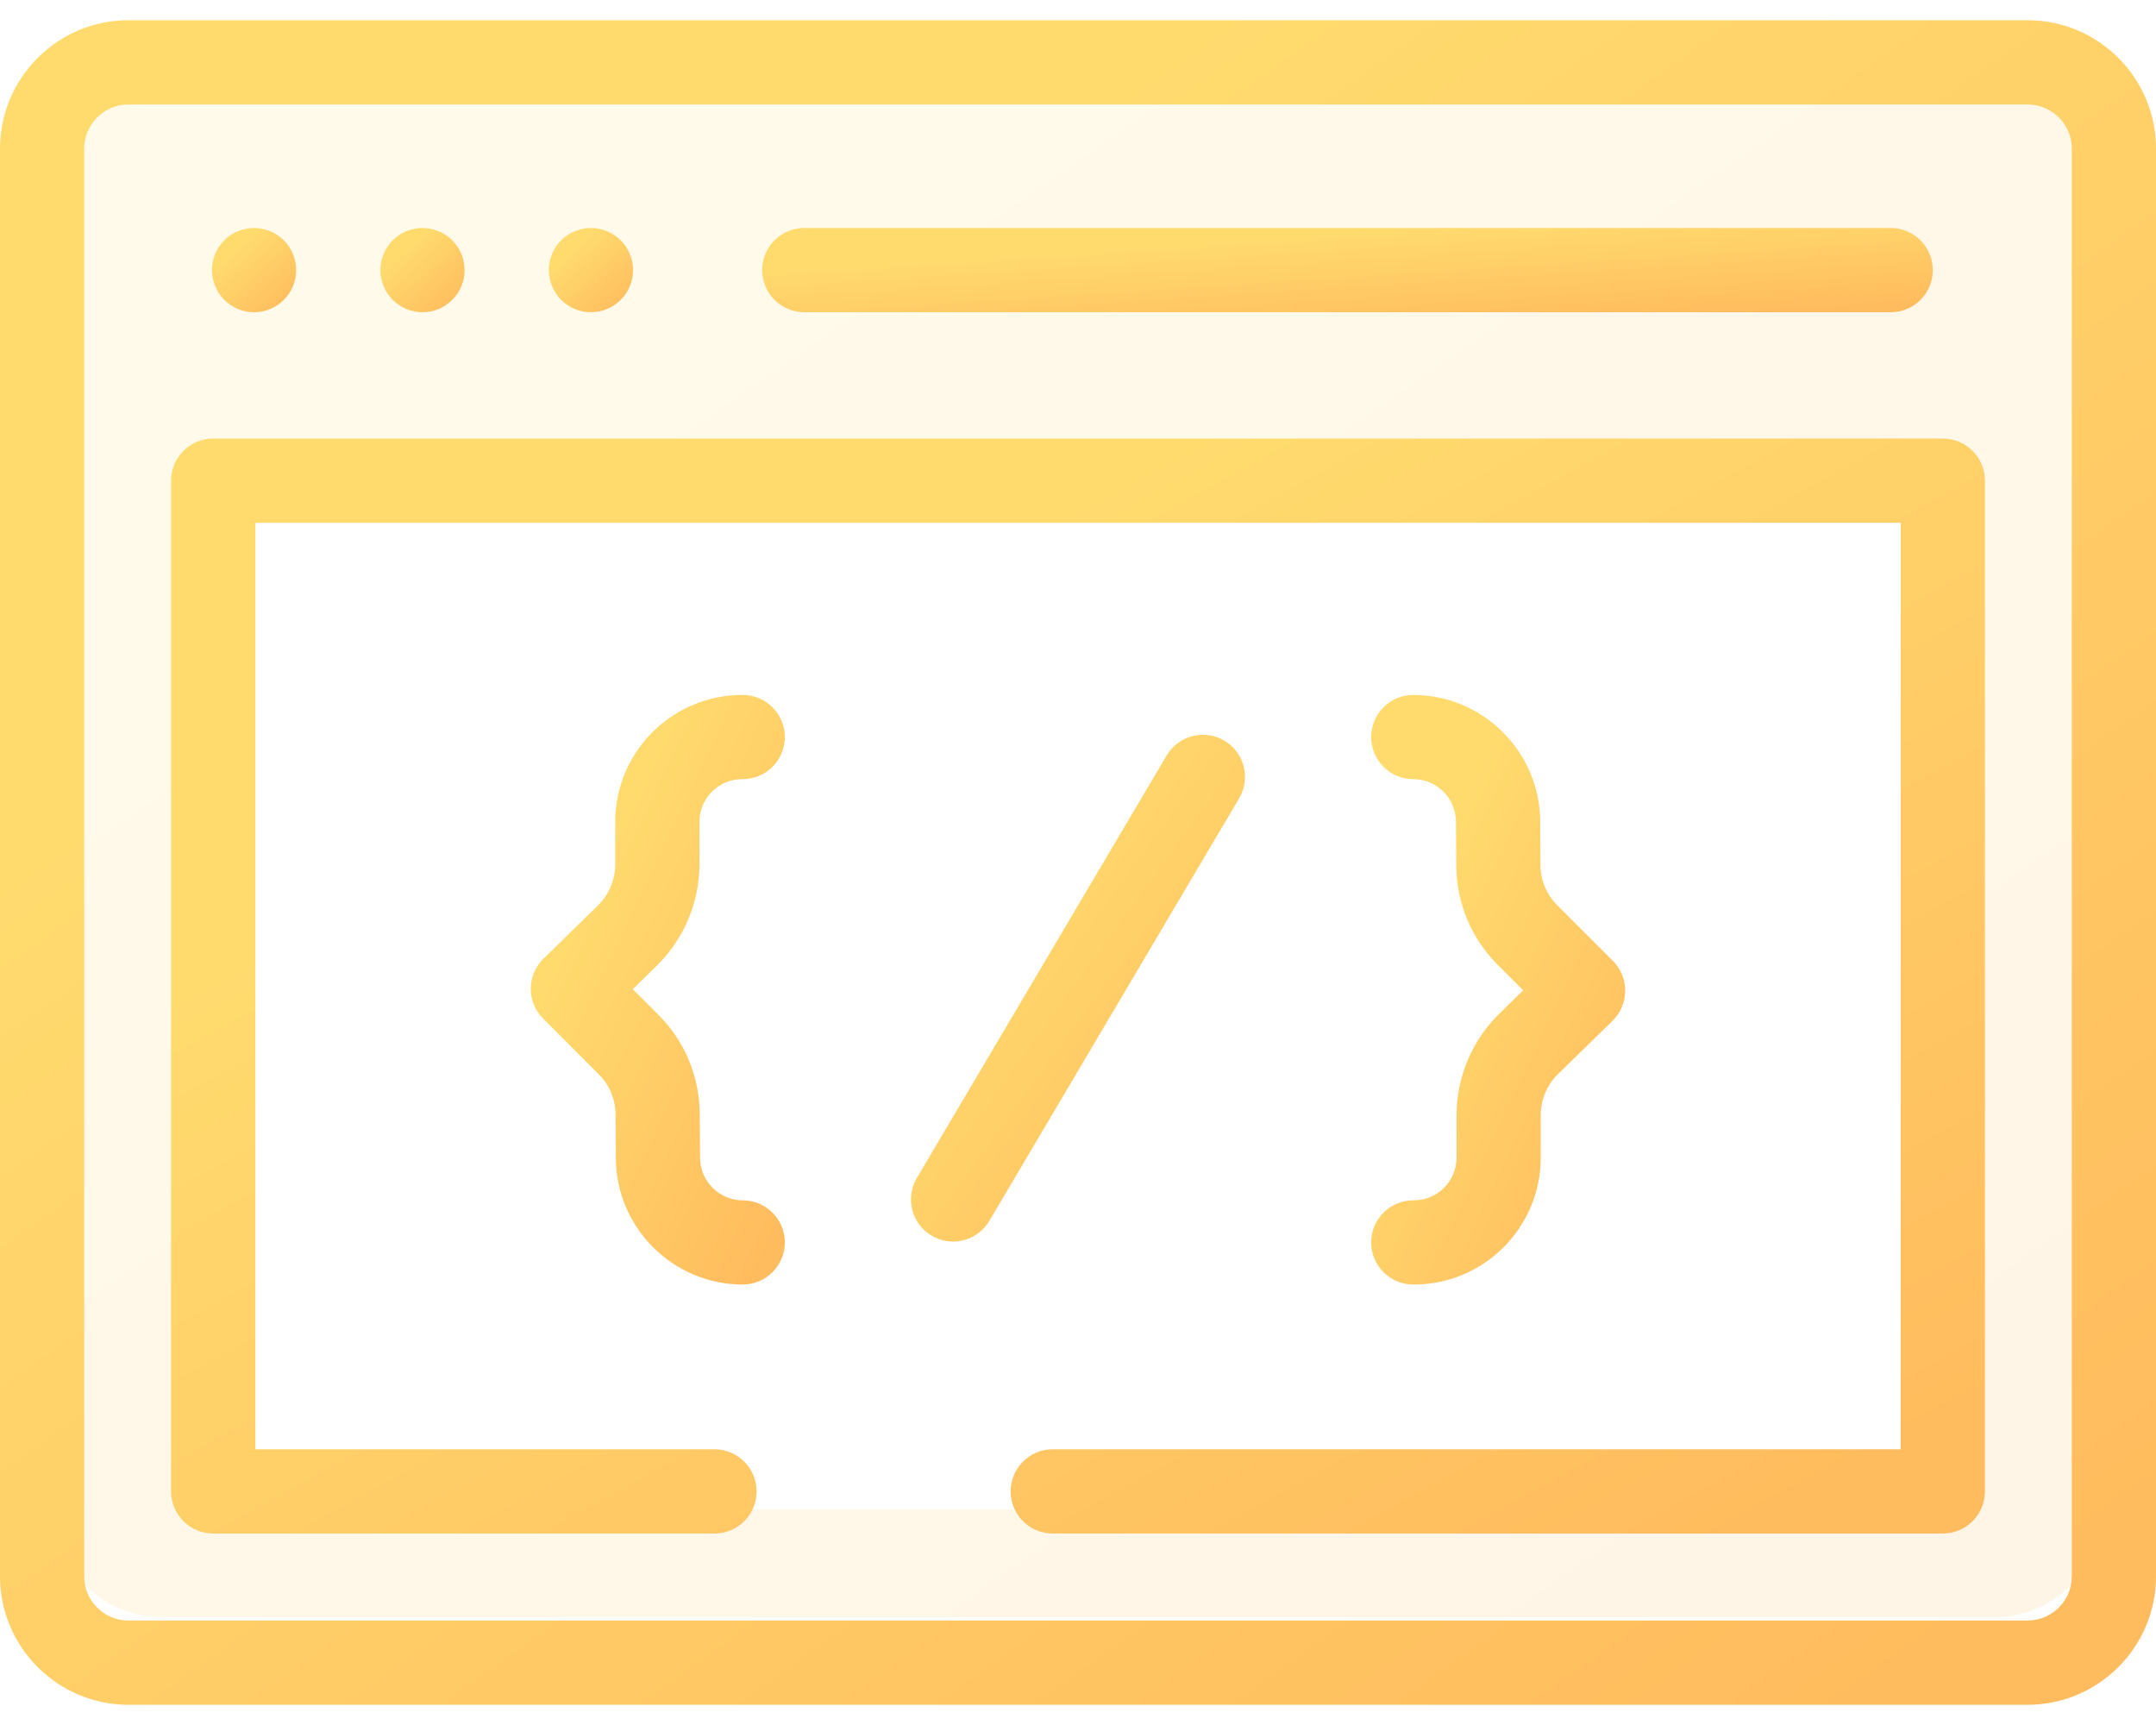
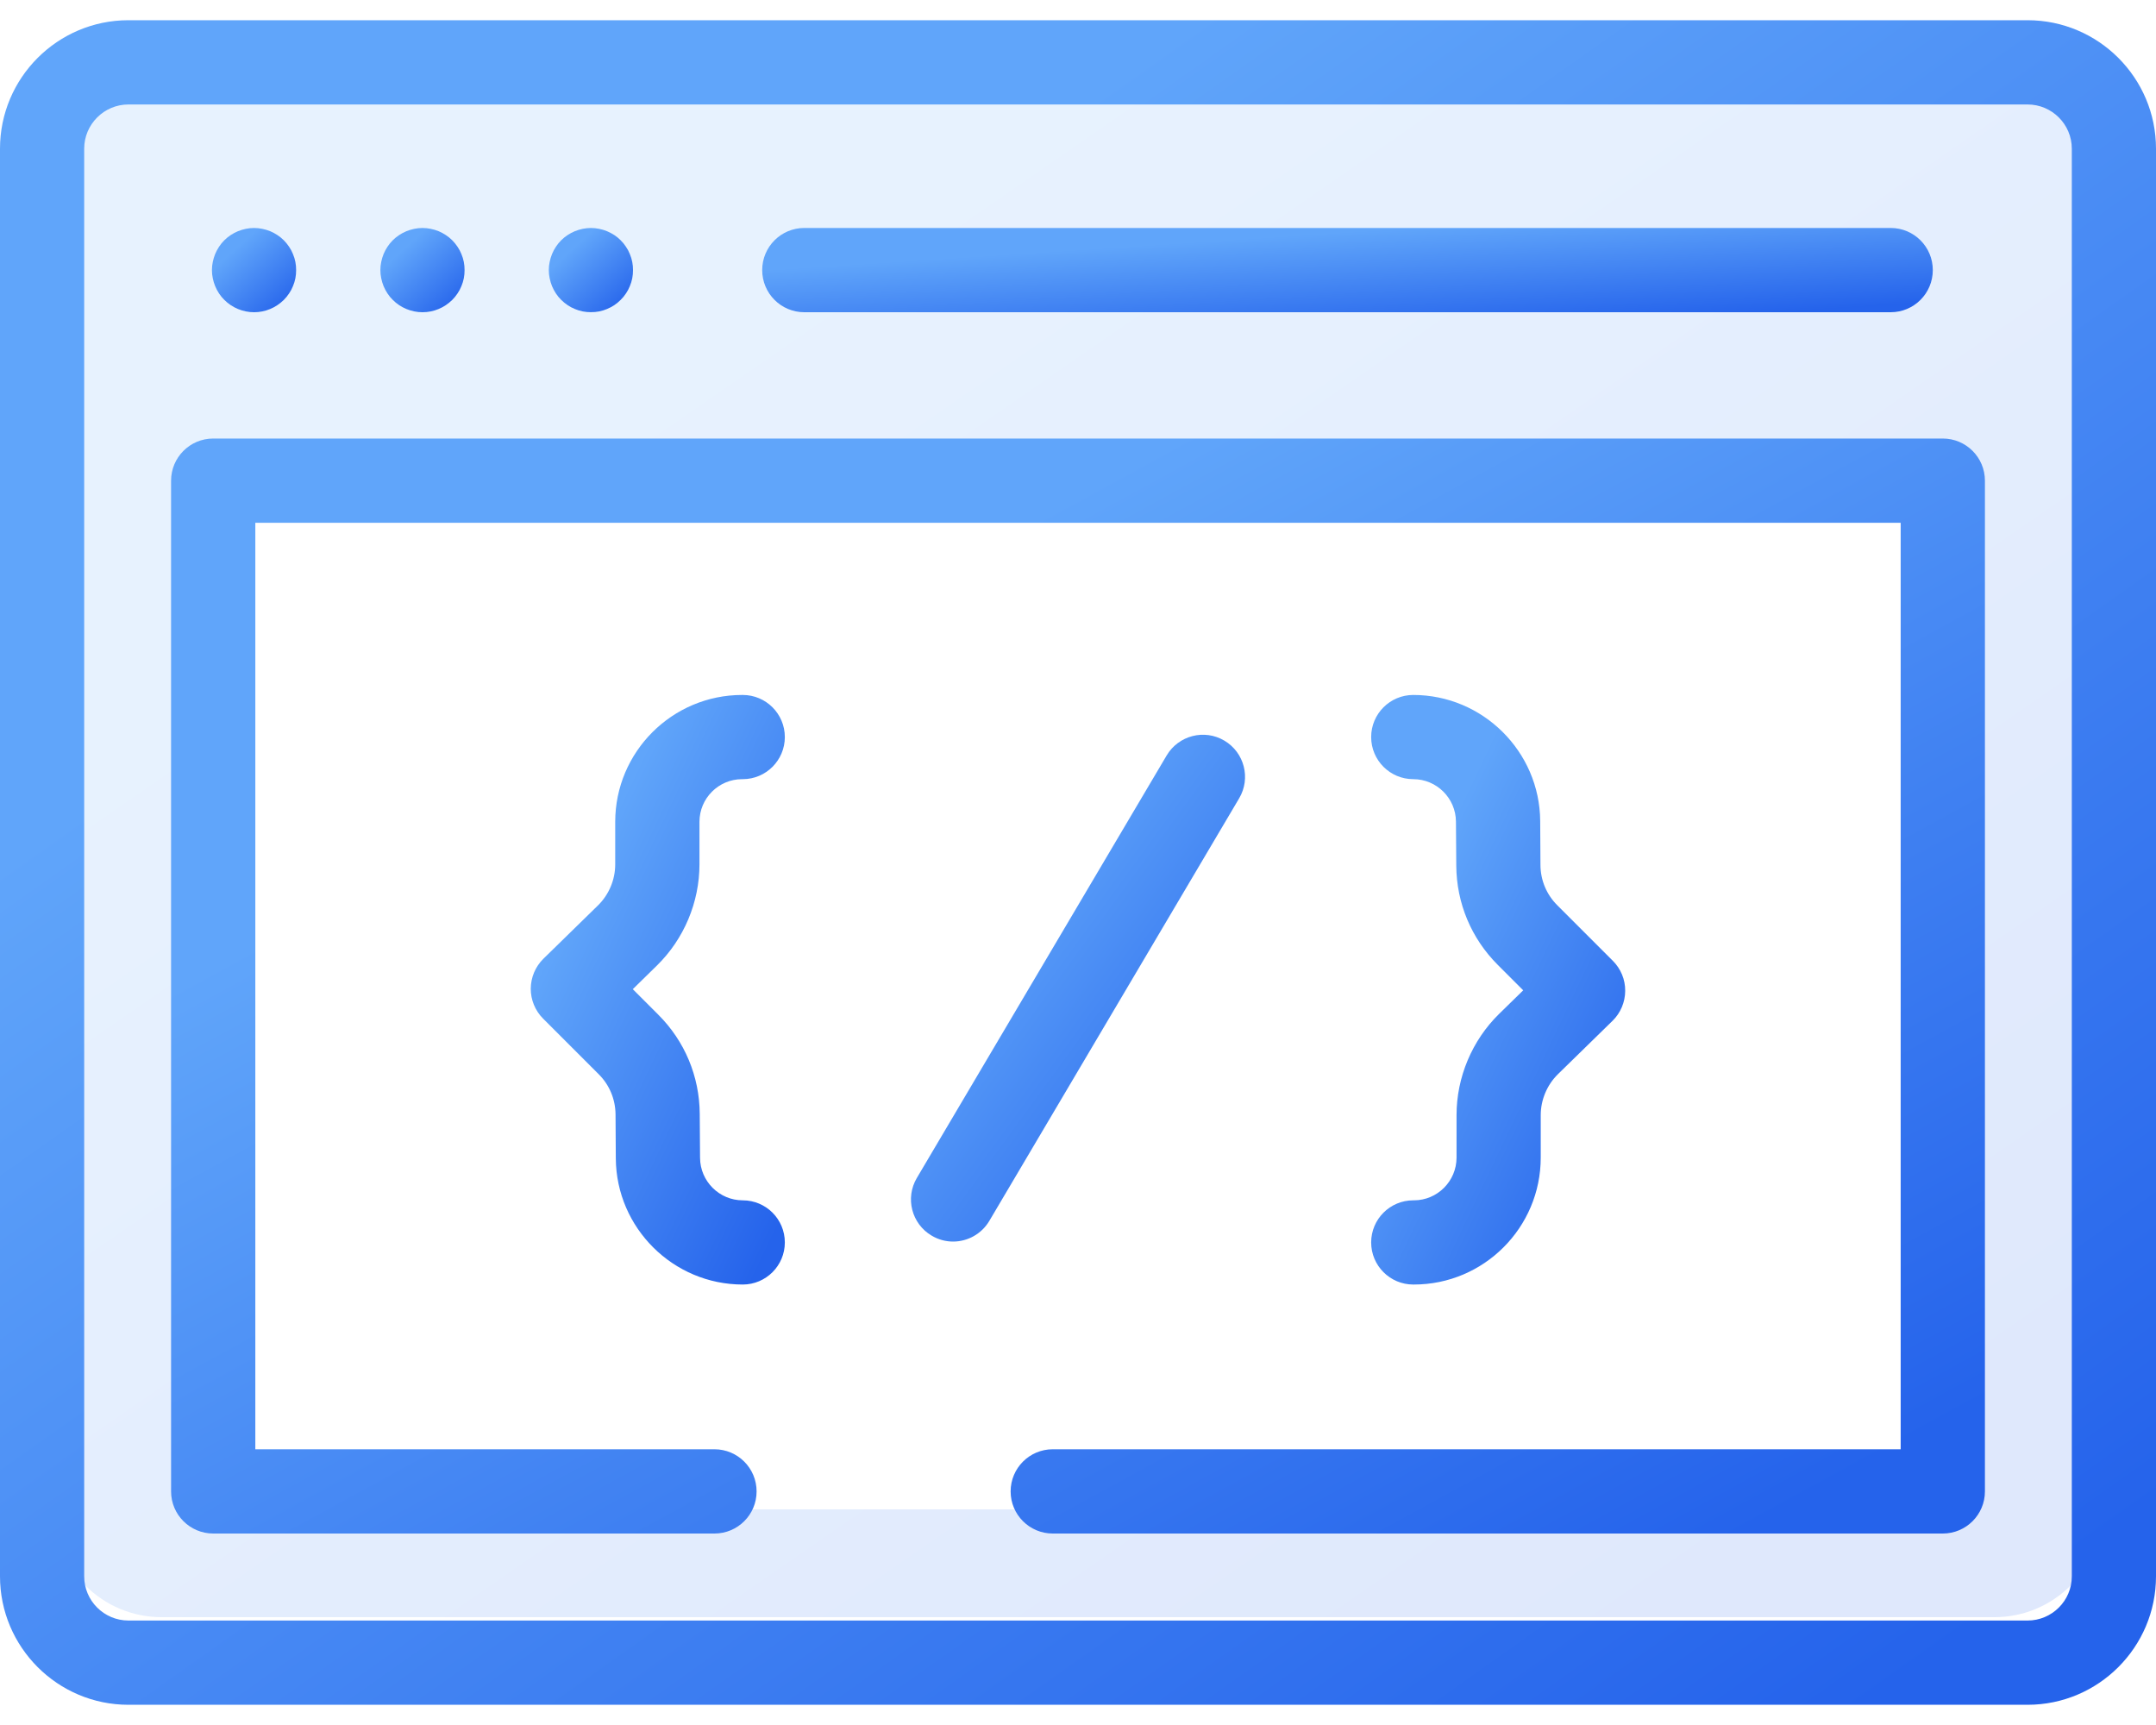
<svg xmlns="http://www.w3.org/2000/svg" width="40" height="32" viewBox="0 0 40 32" fill="none">
  <path opacity="0.15" fill-rule="evenodd" clip-rule="evenodd" d="M3 1C1.895 1 1 1.895 1 3V28C1 29.105 1.895 30 3 30H37C38.105 30 39 29.105 39 28V3C39 1.895 38.105 1 37 1H3ZM36 9H4V28H36V9Z" fill="url(#paint0_linear)" />
  <path d="M37.617 0.375H2.383C1.069 0.375 0 1.444 0 2.758V29.242C0 30.556 1.069 31.625 2.383 31.625H37.617C38.931 31.625 40 30.556 40 29.242V2.758C40 1.444 38.931 0.375 37.617 0.375ZM38.438 29.242C38.438 29.695 38.069 30.062 37.617 30.062H2.383C1.931 30.062 1.562 29.695 1.562 29.242V2.758C1.562 2.306 1.931 1.938 2.383 1.938H37.617C38.069 1.938 38.438 2.306 38.438 2.758V29.242Z" fill="url(#paint1_linear)" />
  <path d="M14.922 5.792H35.078C35.51 5.792 35.859 5.442 35.859 5.01C35.859 4.579 35.51 4.229 35.078 4.229H14.922C14.49 4.229 14.141 4.579 14.141 5.01C14.141 5.442 14.49 5.792 14.922 5.792Z" fill="url(#paint2_linear)" />
  <path d="M3.992 5.309C4.012 5.356 4.036 5.402 4.064 5.444C4.092 5.487 4.125 5.527 4.161 5.562C4.306 5.709 4.508 5.792 4.713 5.792C4.765 5.792 4.816 5.787 4.866 5.777C4.916 5.767 4.966 5.752 5.013 5.732C5.06 5.713 5.105 5.688 5.147 5.66C5.19 5.631 5.23 5.598 5.266 5.563C5.302 5.527 5.334 5.487 5.363 5.444C5.392 5.402 5.416 5.356 5.435 5.309C5.455 5.262 5.47 5.213 5.48 5.163C5.49 5.113 5.494 5.061 5.494 5.01C5.494 4.959 5.49 4.908 5.48 4.858C5.47 4.808 5.455 4.759 5.435 4.712C5.416 4.664 5.392 4.619 5.363 4.577C5.334 4.534 5.302 4.494 5.266 4.458C5.23 4.422 5.19 4.389 5.147 4.361C5.105 4.333 5.06 4.309 5.013 4.289C4.966 4.27 4.916 4.255 4.866 4.245C4.766 4.224 4.662 4.224 4.561 4.245C4.511 4.255 4.462 4.27 4.415 4.289C4.367 4.309 4.322 4.333 4.28 4.361C4.237 4.389 4.197 4.422 4.161 4.458C4.125 4.494 4.092 4.534 4.064 4.577C4.036 4.619 4.012 4.664 3.992 4.712C3.973 4.759 3.958 4.808 3.948 4.858C3.937 4.908 3.932 4.959 3.932 5.01C3.932 5.061 3.937 5.113 3.948 5.163C3.958 5.213 3.973 5.262 3.992 5.309Z" fill="url(#paint3_linear)" />
  <path d="M7.117 5.309C7.137 5.356 7.161 5.402 7.189 5.444C7.217 5.487 7.25 5.527 7.286 5.562C7.431 5.709 7.633 5.792 7.838 5.792C7.89 5.792 7.941 5.787 7.991 5.777C8.041 5.767 8.091 5.752 8.138 5.732C8.185 5.713 8.23 5.688 8.272 5.66C8.315 5.631 8.355 5.598 8.391 5.563C8.427 5.527 8.459 5.487 8.488 5.444C8.517 5.402 8.541 5.356 8.56 5.309C8.58 5.262 8.595 5.213 8.605 5.163C8.615 5.113 8.619 5.061 8.619 5.01C8.619 4.959 8.615 4.908 8.605 4.858C8.595 4.808 8.58 4.759 8.56 4.712C8.541 4.664 8.517 4.619 8.488 4.577C8.459 4.534 8.427 4.494 8.391 4.458C8.355 4.422 8.315 4.389 8.272 4.361C8.23 4.333 8.185 4.309 8.138 4.289C8.091 4.27 8.041 4.255 7.991 4.245C7.891 4.224 7.787 4.224 7.686 4.245C7.636 4.255 7.587 4.27 7.54 4.289C7.492 4.309 7.447 4.333 7.405 4.361C7.362 4.389 7.322 4.422 7.286 4.458C7.25 4.494 7.217 4.534 7.189 4.577C7.161 4.619 7.137 4.664 7.117 4.712C7.098 4.759 7.083 4.808 7.073 4.858C7.062 4.908 7.057 4.959 7.057 5.01C7.057 5.061 7.062 5.113 7.073 5.163C7.083 5.213 7.098 5.262 7.117 5.309Z" fill="url(#paint4_linear)" />
  <path d="M10.242 5.309C10.262 5.356 10.286 5.402 10.314 5.444C10.342 5.487 10.375 5.527 10.411 5.562C10.447 5.598 10.487 5.631 10.53 5.66C10.572 5.688 10.617 5.713 10.665 5.732C10.712 5.752 10.761 5.767 10.811 5.777C10.861 5.787 10.912 5.791 10.963 5.791C11.015 5.791 11.066 5.787 11.116 5.777C11.166 5.767 11.216 5.752 11.262 5.732C11.309 5.713 11.355 5.688 11.398 5.66C11.44 5.631 11.48 5.598 11.516 5.562C11.552 5.527 11.585 5.487 11.613 5.444C11.642 5.402 11.666 5.356 11.685 5.309C11.705 5.262 11.72 5.213 11.73 5.163C11.74 5.113 11.744 5.061 11.744 5.01C11.744 4.959 11.74 4.908 11.73 4.858C11.72 4.808 11.705 4.759 11.685 4.712C11.666 4.664 11.642 4.619 11.613 4.577C11.585 4.534 11.552 4.494 11.516 4.458C11.48 4.422 11.44 4.389 11.398 4.361C11.355 4.333 11.309 4.309 11.262 4.289C11.216 4.27 11.166 4.255 11.116 4.245C11.016 4.224 10.912 4.224 10.811 4.245C10.761 4.255 10.712 4.27 10.665 4.289C10.617 4.309 10.572 4.333 10.53 4.361C10.487 4.389 10.447 4.422 10.411 4.458C10.375 4.494 10.342 4.534 10.314 4.577C10.286 4.619 10.262 4.664 10.242 4.712C10.223 4.759 10.208 4.808 10.198 4.858C10.187 4.908 10.182 4.959 10.182 5.01C10.182 5.061 10.187 5.113 10.198 5.163C10.208 5.213 10.223 5.262 10.242 5.309Z" fill="url(#paint5_linear)" />
  <path d="M22.715 13.739C22.344 13.519 21.865 13.643 21.645 14.014L17.01 21.852C16.79 22.224 16.913 22.703 17.285 22.922C17.409 22.996 17.546 23.032 17.682 23.032C17.949 23.032 18.209 22.894 18.355 22.648L22.99 14.809C23.21 14.438 23.087 13.959 22.715 13.739Z" fill="url(#paint6_linear)" />
  <path d="M12.977 16.035V15.246C12.977 14.809 13.332 14.454 13.769 14.454H13.78C14.211 14.454 14.561 14.104 14.561 13.673C14.561 13.242 14.211 12.892 13.78 12.892H13.769C12.471 12.892 11.414 13.948 11.414 15.246V16.035C11.414 16.319 11.298 16.596 11.095 16.795L10.082 17.785C9.933 17.931 9.849 18.131 9.847 18.34C9.846 18.548 9.929 18.749 10.076 18.896L11.108 19.928C11.307 20.126 11.417 20.391 11.42 20.672L11.425 21.491C11.434 22.78 12.49 23.829 13.78 23.829C14.211 23.829 14.561 23.479 14.561 23.048C14.561 22.616 14.211 22.267 13.78 22.267C13.346 22.267 12.991 21.914 12.988 21.48L12.982 20.661C12.977 19.966 12.704 19.313 12.213 18.823L11.74 18.35L12.187 17.912C12.689 17.421 12.977 16.737 12.977 16.035Z" fill="url(#paint7_linear)" />
  <path d="M27.023 20.686V21.474C27.023 21.911 26.668 22.267 26.231 22.267H26.22C25.789 22.267 25.439 22.616 25.439 23.048C25.439 23.479 25.789 23.829 26.22 23.829H26.231C27.529 23.829 28.585 22.773 28.585 21.474V20.686C28.585 20.402 28.702 20.125 28.905 19.926L29.918 18.936C30.067 18.79 30.151 18.59 30.152 18.381C30.154 18.172 30.071 17.972 29.923 17.824L28.892 16.793C28.693 16.595 28.582 16.33 28.58 16.049L28.575 15.23C28.566 13.941 27.509 12.892 26.22 12.892C25.789 12.892 25.439 13.242 25.439 13.673C25.439 14.104 25.789 14.454 26.22 14.454C26.654 14.454 27.009 14.807 27.012 15.241L27.018 16.059C27.023 16.754 27.296 17.407 27.787 17.898L28.26 18.371L27.812 18.809C27.311 19.3 27.023 19.984 27.023 20.686Z" fill="url(#paint8_linear)" />
  <path d="M36.044 8.135H3.956C3.524 8.135 3.174 8.485 3.174 8.917V27.667C3.174 28.098 3.524 28.448 3.956 28.448H13.255C13.687 28.448 14.037 28.098 14.037 27.667C14.037 27.235 13.687 26.885 13.255 26.885H4.737V9.698H35.263V26.885H19.531C19.1 26.885 18.75 27.235 18.75 27.667C18.75 28.098 19.1 28.448 19.531 28.448H36.044C36.476 28.448 36.826 28.098 36.826 27.667V8.917C36.826 8.485 36.476 8.135 36.044 8.135Z" fill="url(#paint9_linear)" />
  <defs>
    <linearGradient id="paint0_linear" x1="3.153" y1="1" x2="26.689" y2="35.054" gradientUnits="userSpaceOnUse">
-       <stop offset="0.259" stop-color="#FFDB6E" />
-       <stop offset="1" stop-color="#FFBC5E" />
+       <stop offset="0.259" stop-color="#60A5FA" />
+       <stop offset="1" stop-color="#2563EB" />
    </linearGradient>
    <linearGradient id="paint1_linear" x1="2.267" y1="0.375" x2="27.833" y2="36.511" gradientUnits="userSpaceOnUse">
-       <stop offset="0.259" stop-color="#FFDB6E" />
-       <stop offset="1" stop-color="#FFBC5E" />
+       <stop offset="0.259" stop-color="#60A5FA" />
+       <stop offset="1" stop-color="#2563EB" />
    </linearGradient>
    <linearGradient id="paint2_linear" x1="15.371" y1="4.229" x2="15.547" y2="6.929" gradientUnits="userSpaceOnUse">
-       <stop offset="0.259" stop-color="#FFDB6E" />
-       <stop offset="1" stop-color="#FFBC5E" />
+       <stop offset="0.259" stop-color="#60A5FA" />
+       <stop offset="1" stop-color="#2563EB" />
    </linearGradient>
    <linearGradient id="paint3_linear" x1="4.02" y1="4.229" x2="5.369" y2="5.719" gradientUnits="userSpaceOnUse">
-       <stop offset="0.259" stop-color="#FFDB6E" />
-       <stop offset="1" stop-color="#FFBC5E" />
+       <stop offset="0.259" stop-color="#60A5FA" />
+       <stop offset="1" stop-color="#2563EB" />
    </linearGradient>
    <linearGradient id="paint4_linear" x1="7.145" y1="4.229" x2="8.494" y2="5.719" gradientUnits="userSpaceOnUse">
-       <stop offset="0.259" stop-color="#FFDB6E" />
-       <stop offset="1" stop-color="#FFBC5E" />
+       <stop offset="0.259" stop-color="#60A5FA" />
+       <stop offset="1" stop-color="#2563EB" />
    </linearGradient>
    <linearGradient id="paint5_linear" x1="10.27" y1="4.229" x2="11.619" y2="5.719" gradientUnits="userSpaceOnUse">
-       <stop offset="0.259" stop-color="#FFDB6E" />
-       <stop offset="1" stop-color="#FFBC5E" />
+       <stop offset="0.259" stop-color="#60A5FA" />
+       <stop offset="1" stop-color="#2563EB" />
    </linearGradient>
    <linearGradient id="paint6_linear" x1="17.252" y1="13.63" x2="25.014" y2="19.281" gradientUnits="userSpaceOnUse">
-       <stop offset="0.259" stop-color="#FFDB6E" />
-       <stop offset="1" stop-color="#FFBC5E" />
+       <stop offset="0.259" stop-color="#60A5FA" />
+       <stop offset="1" stop-color="#2563EB" />
    </linearGradient>
    <linearGradient id="paint7_linear" x1="10.114" y1="12.892" x2="17.479" y2="16.396" gradientUnits="userSpaceOnUse">
-       <stop offset="0.259" stop-color="#FFDB6E" />
-       <stop offset="1" stop-color="#FFBC5E" />
+       <stop offset="0.259" stop-color="#60A5FA" />
+       <stop offset="1" stop-color="#2563EB" />
    </linearGradient>
    <linearGradient id="paint8_linear" x1="25.706" y1="12.892" x2="33.07" y2="16.396" gradientUnits="userSpaceOnUse">
-       <stop offset="0.259" stop-color="#FFDB6E" />
-       <stop offset="1" stop-color="#FFBC5E" />
+       <stop offset="0.259" stop-color="#60A5FA" />
+       <stop offset="1" stop-color="#2563EB" />
    </linearGradient>
    <linearGradient id="paint9_linear" x1="5.081" y1="8.135" x2="19.915" y2="35.272" gradientUnits="userSpaceOnUse">
-       <stop offset="0.259" stop-color="#FFDB6E" />
-       <stop offset="1" stop-color="#FFBC5E" />
+       <stop offset="0.259" stop-color="#60A5FA" />
+       <stop offset="1" stop-color="#2563EB" />
    </linearGradient>
  </defs>
</svg>
